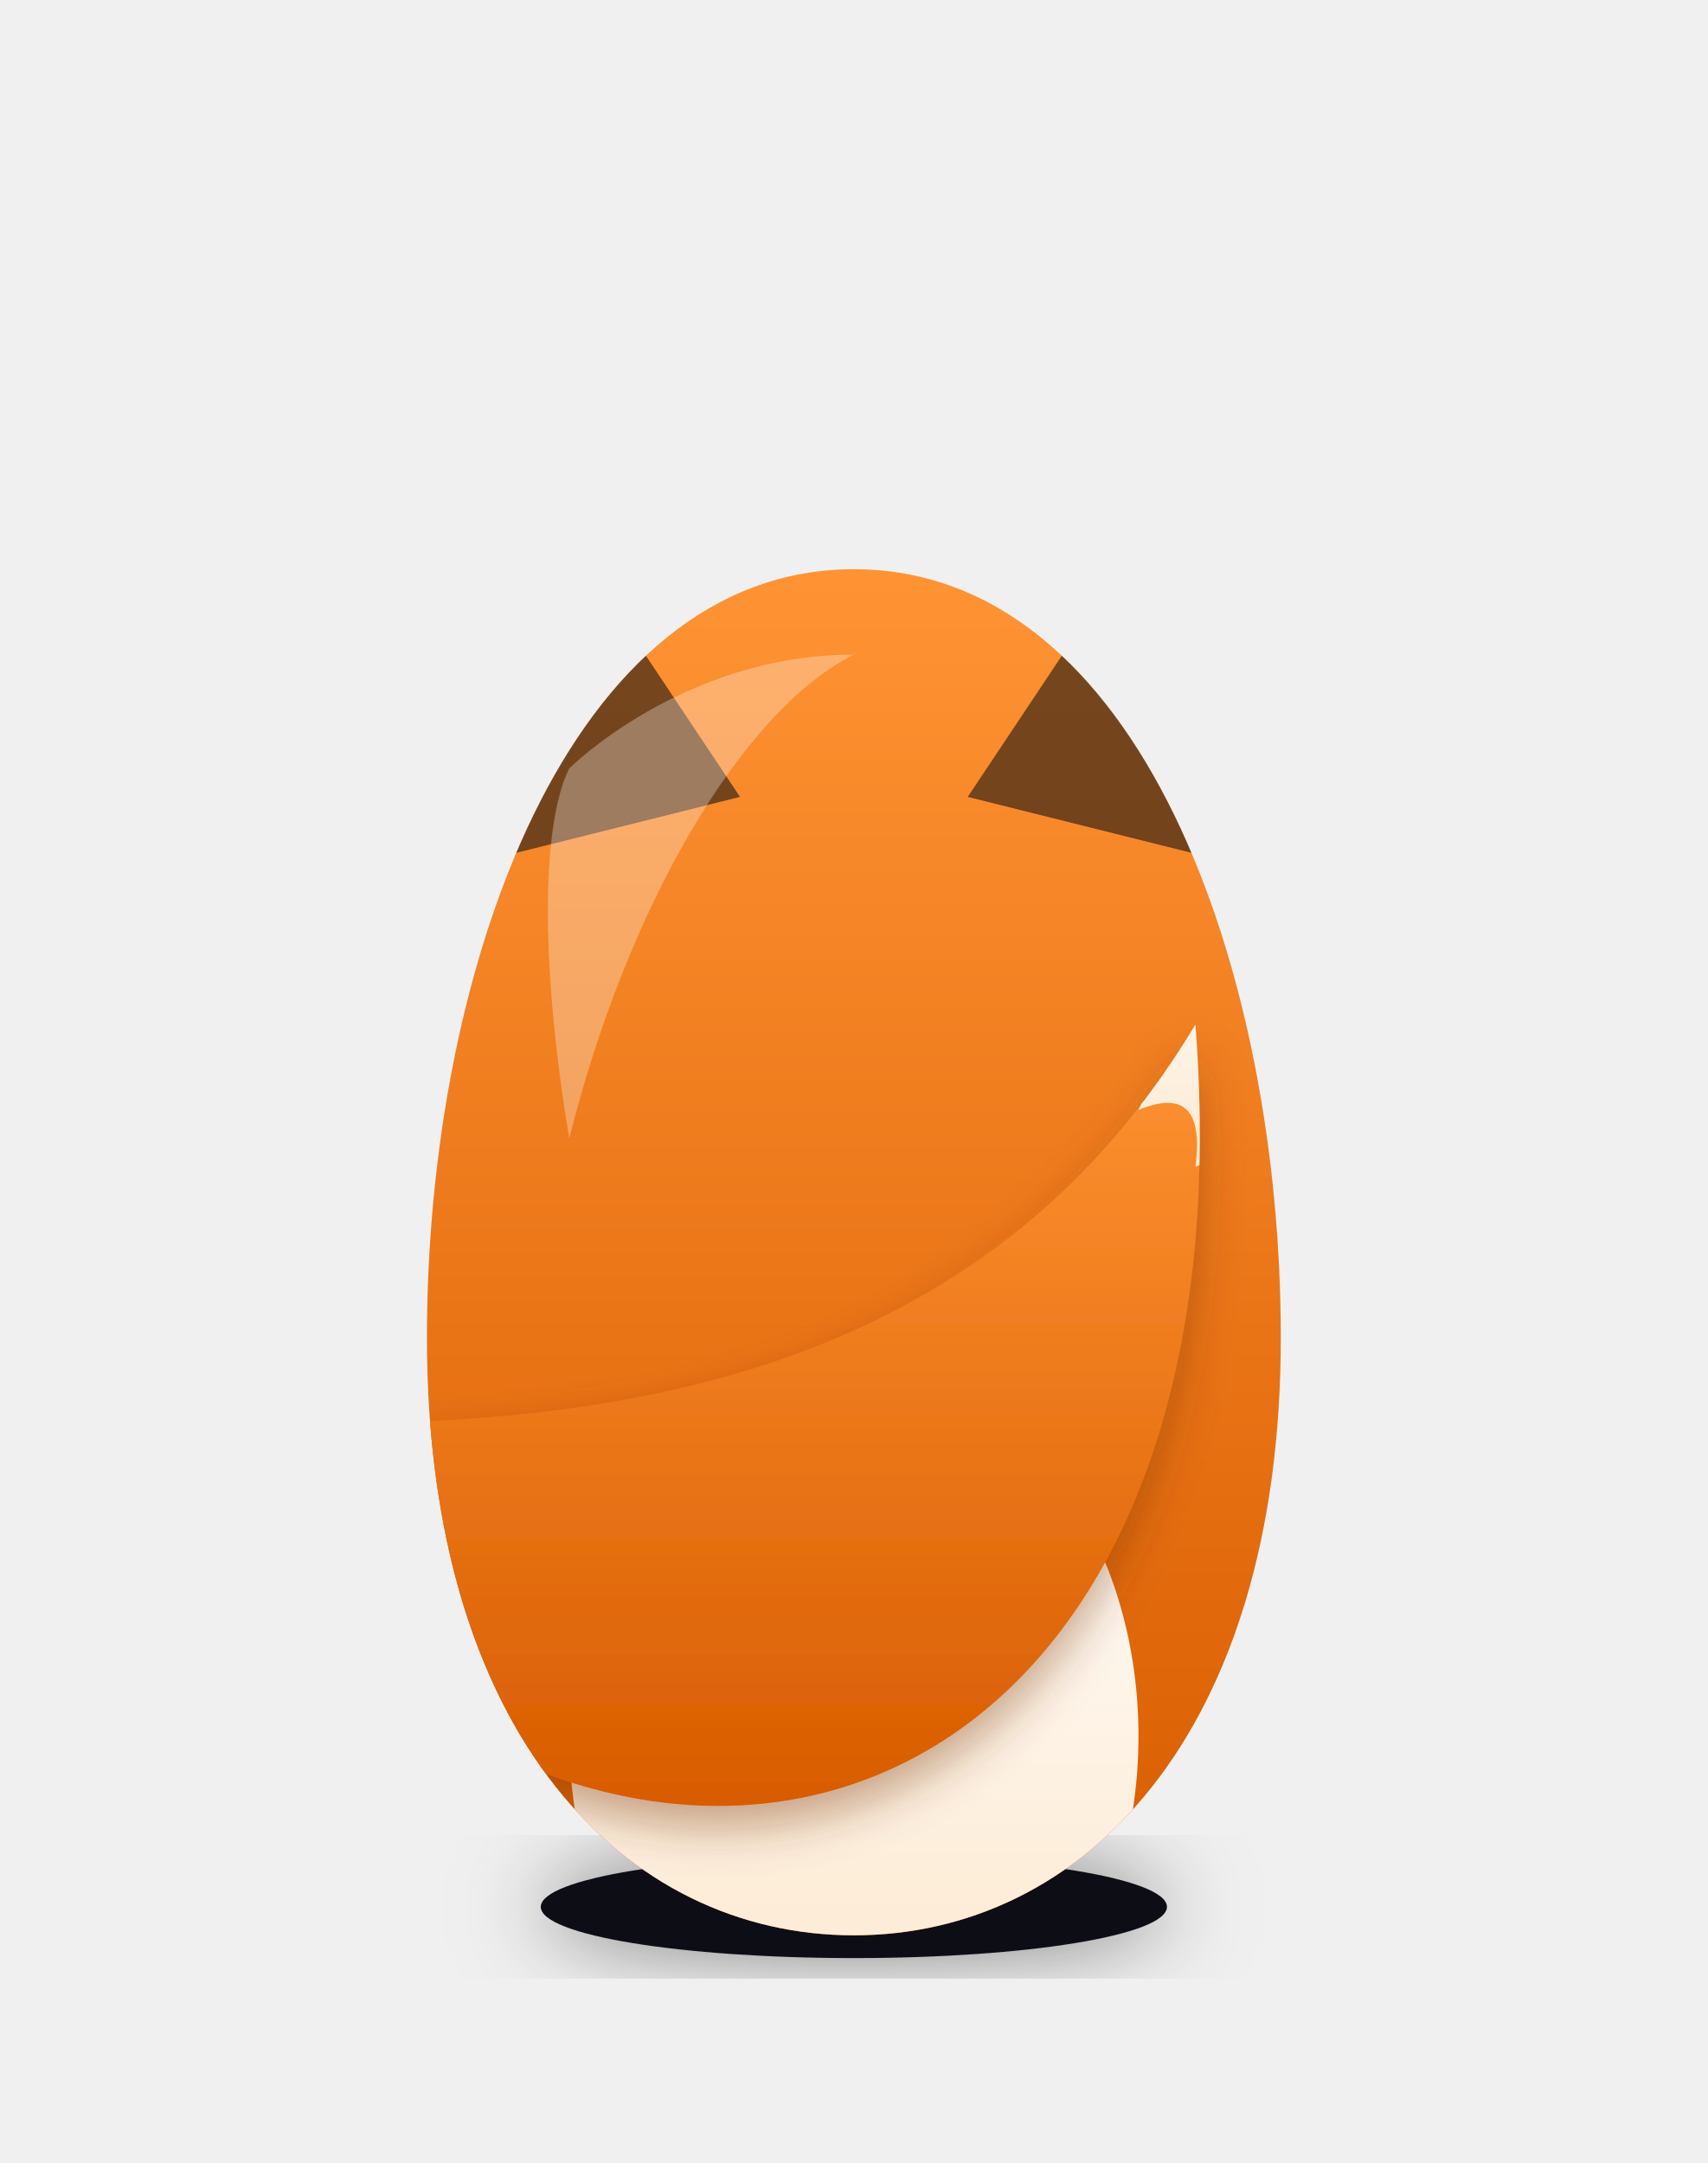
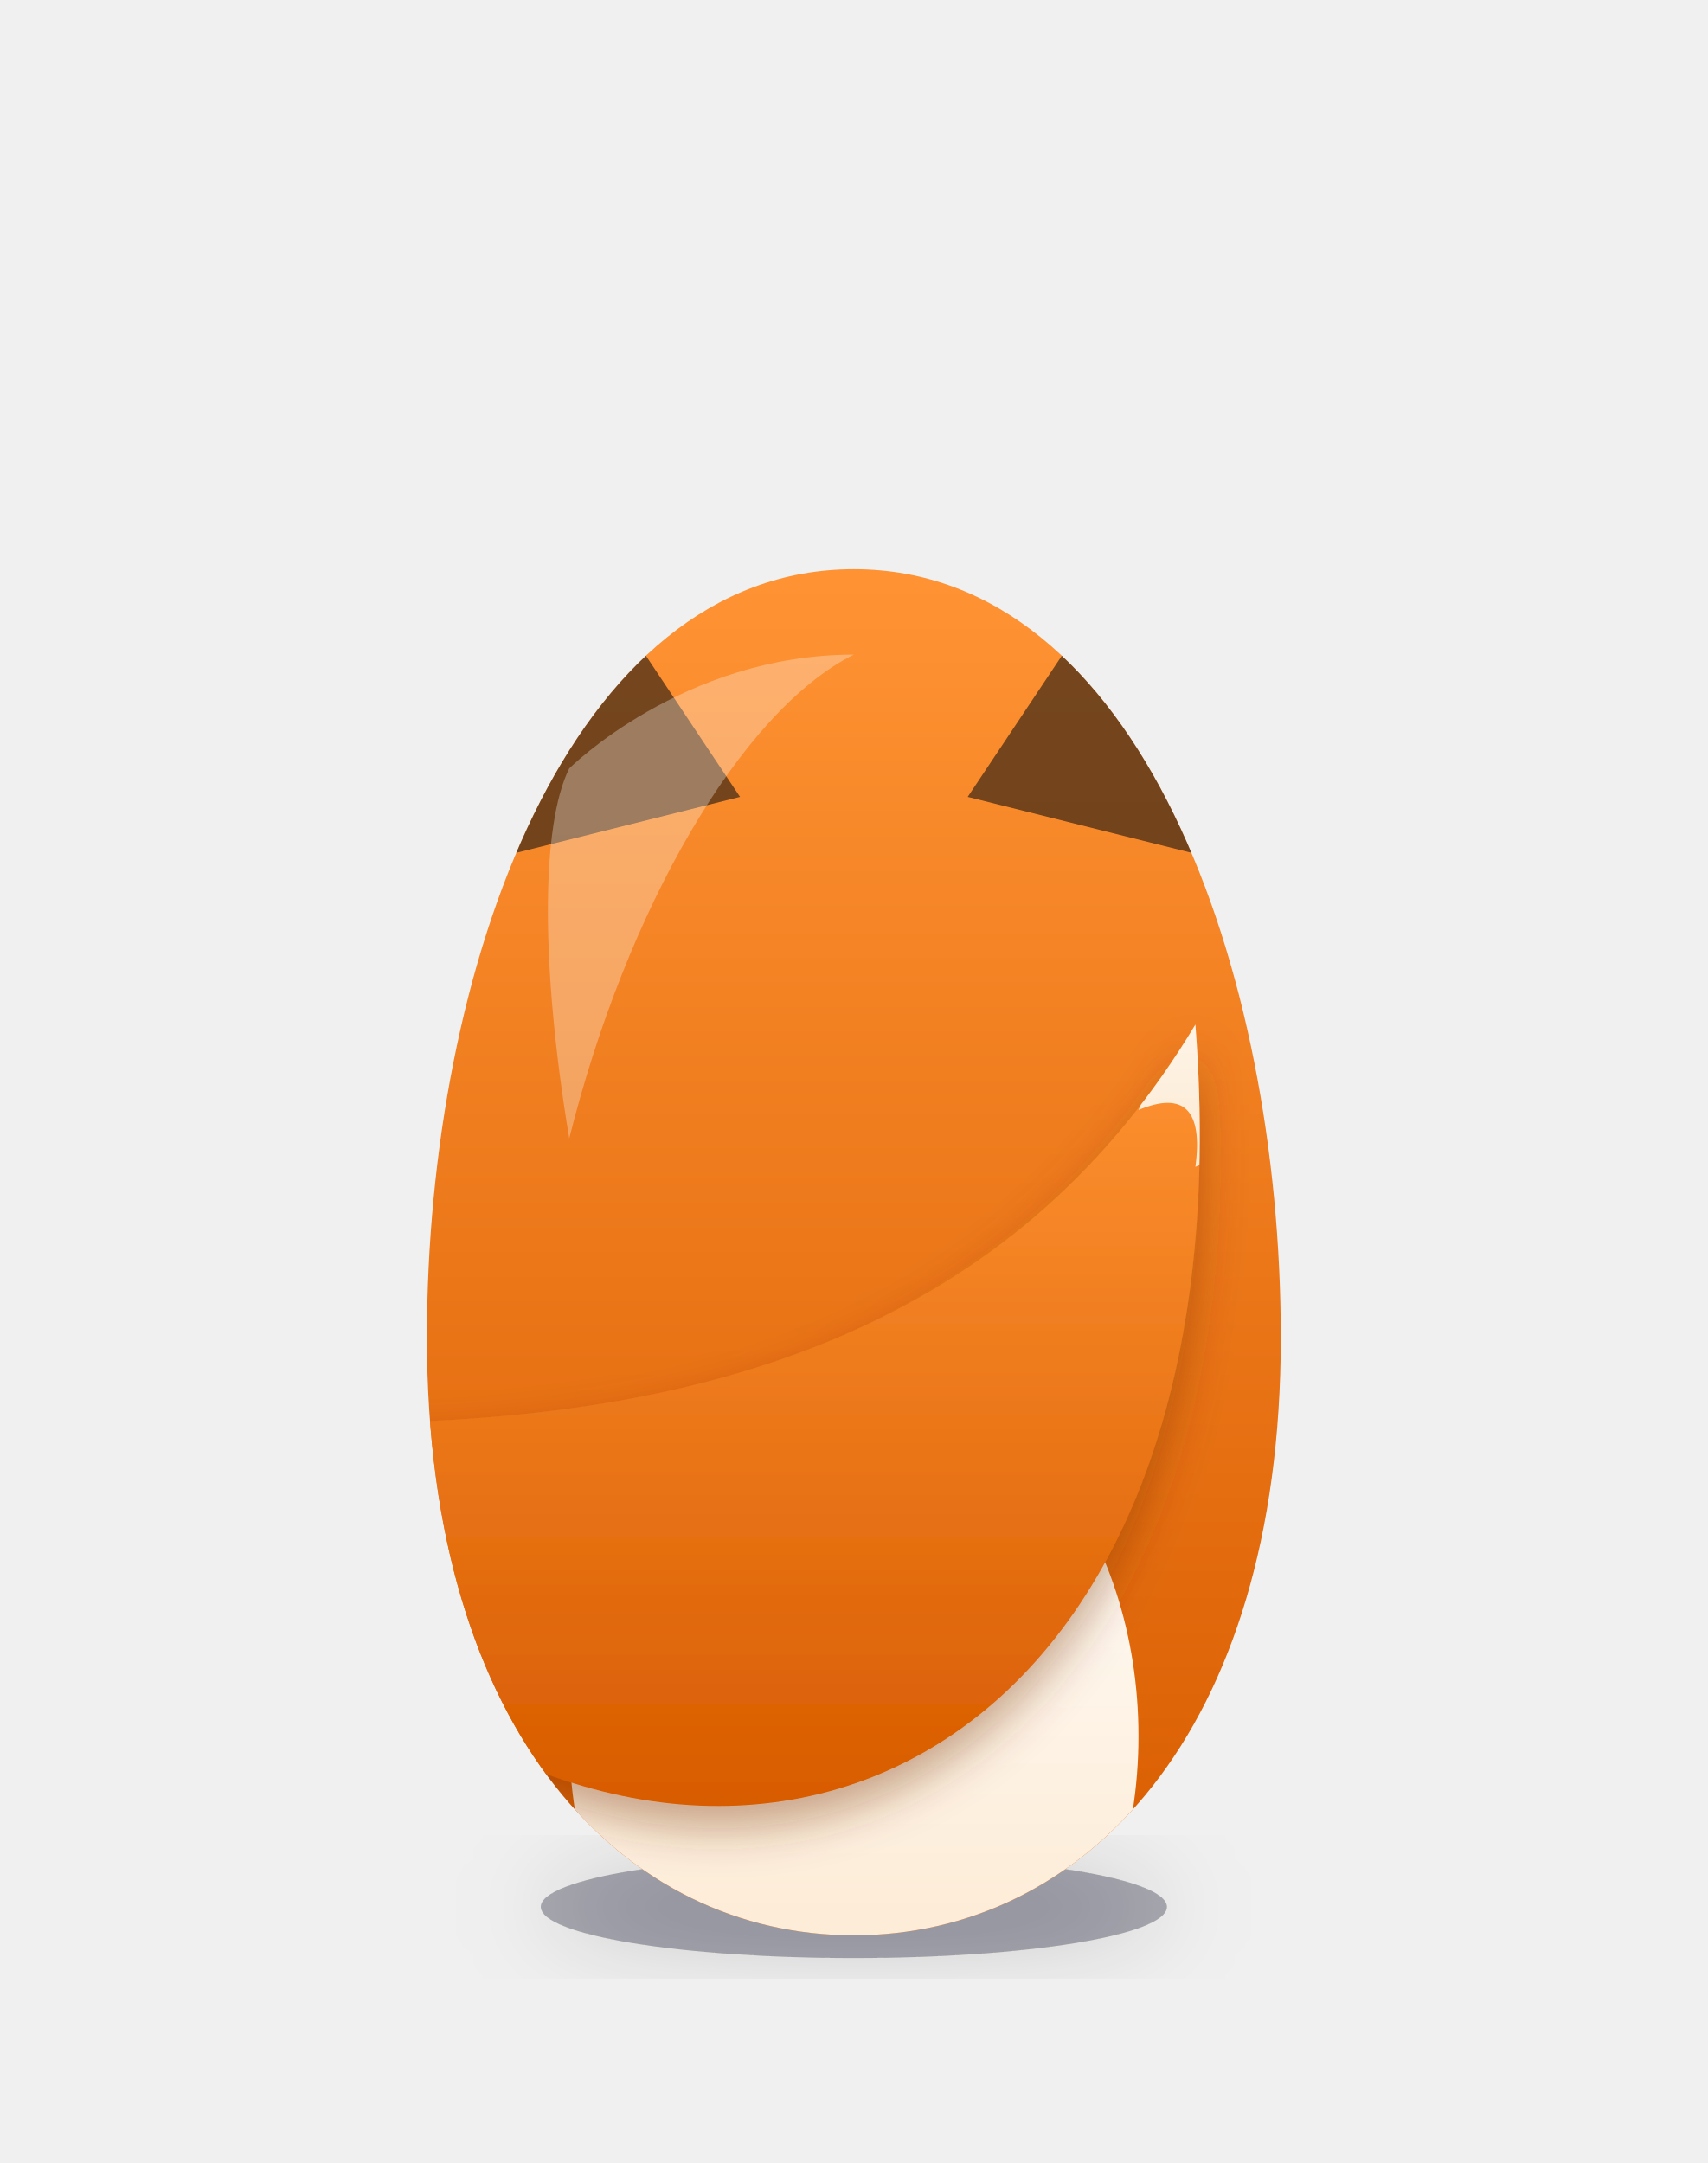
<svg xmlns="http://www.w3.org/2000/svg" viewBox="0 0 300 380" width="180" height="228" role="img">
  <defs>
    <linearGradient id="furGrad-egg-healthy" x1="0%" y1="0%" x2="0%" y2="100%">
      <stop offset="0%" stop-color="#FF9333" />
      <stop offset="100%" stop-color="#D85C00" />
    </linearGradient>
    <linearGradient id="bellyGrad-egg-healthy" x1="0%" y1="0%" x2="0%" y2="100%">
      <stop offset="0%" stop-color="#FFFFFF" />
      <stop offset="100%" stop-color="#FCE6CA" />
    </linearGradient>
    <linearGradient id="earDark-egg-healthy" x1="0%" y1="0%" x2="0%" y2="100%">
      <stop offset="0%" stop-color="#332A24" />
      <stop offset="100%" stop-color="#1A1512" />
    </linearGradient>
    <filter id="softShadow-egg-healthy" x="-20%" y="-20%" width="140%" height="140%">
      <feDropShadow dx="0" dy="6" stdDeviation="5" flood-color="#7A2D00" flood-opacity="0.3" />
    </filter>
    <filter id="groundShadow-egg-healthy" x="-20%" y="-20%" width="140%" height="140%">
      <feDropShadow dx="0" dy="0" stdDeviation="8" flood-color="#000000" flood-opacity="0.5" />
    </filter>
    <path id="eggShape-egg-healthy" d="M150,100 C100,100 75,170 75,235 C75,305 110,340 150,340 C190,340 225,305 225,235 C225,170 200,100 150,100 Z" />
    <clipPath id="eggClip-egg-healthy">
      <use href="#eggShape-egg-healthy" />
    </clipPath>
    <path id="eggTailShape-egg-healthy" d="M 60 290 C 130 350, 220 310, 210 180 C 180 230, 130 250, 60 250 Z" />
    <clipPath id="eggTailClip-egg-healthy">
      <use href="#eggTailShape-egg-healthy" />
    </clipPath>
  </defs>
-   <ellipse cx="150" cy="335" rx="55" ry="9" fill="#111115" filter="url(#groundShadow-egg-healthy)" />
+   <ellipse cx="150" cy="335" rx="55" ry="9" fill="#111115" fill-opacity="0.3" filter="url(#groundShadow-egg-healthy)" />
  <g>
    <use href="#eggShape-egg-healthy" fill="url(#furGrad-egg-healthy)" />
    <g clip-path="url(#eggClip-egg-healthy)">
      <ellipse cx="150" cy="305" rx="50" ry="65" fill="url(#bellyGrad-egg-healthy)" />
      <path d="M 90 150 L 110 110 L 130 140 Z" fill="#1A1512" opacity="0.6" />
      <path d="M 210 150 L 190 110 L 170 140 Z" fill="#1A1512" opacity="0.6" />
      <use href="#eggTailShape-egg-healthy" fill="url(#furGrad-egg-healthy)" filter="drop-shadow(0px 4px 4px rgba(122,45,0,0.4))" />
      <path d="M 195 180 Q 205 185 200 195 Q 212 190 210 205 Q 220 200 225 215 L 250 215 L 250 150 L 195 150 Z" fill="url(#bellyGrad-egg-healthy)" clip-path="url(#eggTailClip-egg-healthy)" />
    </g>
    <path d="M100,135 C100,135 120,115 150,115 C130,125 110,160 100,200 C95,170 95,145 100,135 Z" fill="#FFFFFF" opacity="0.3" />
  </g>
</svg>
